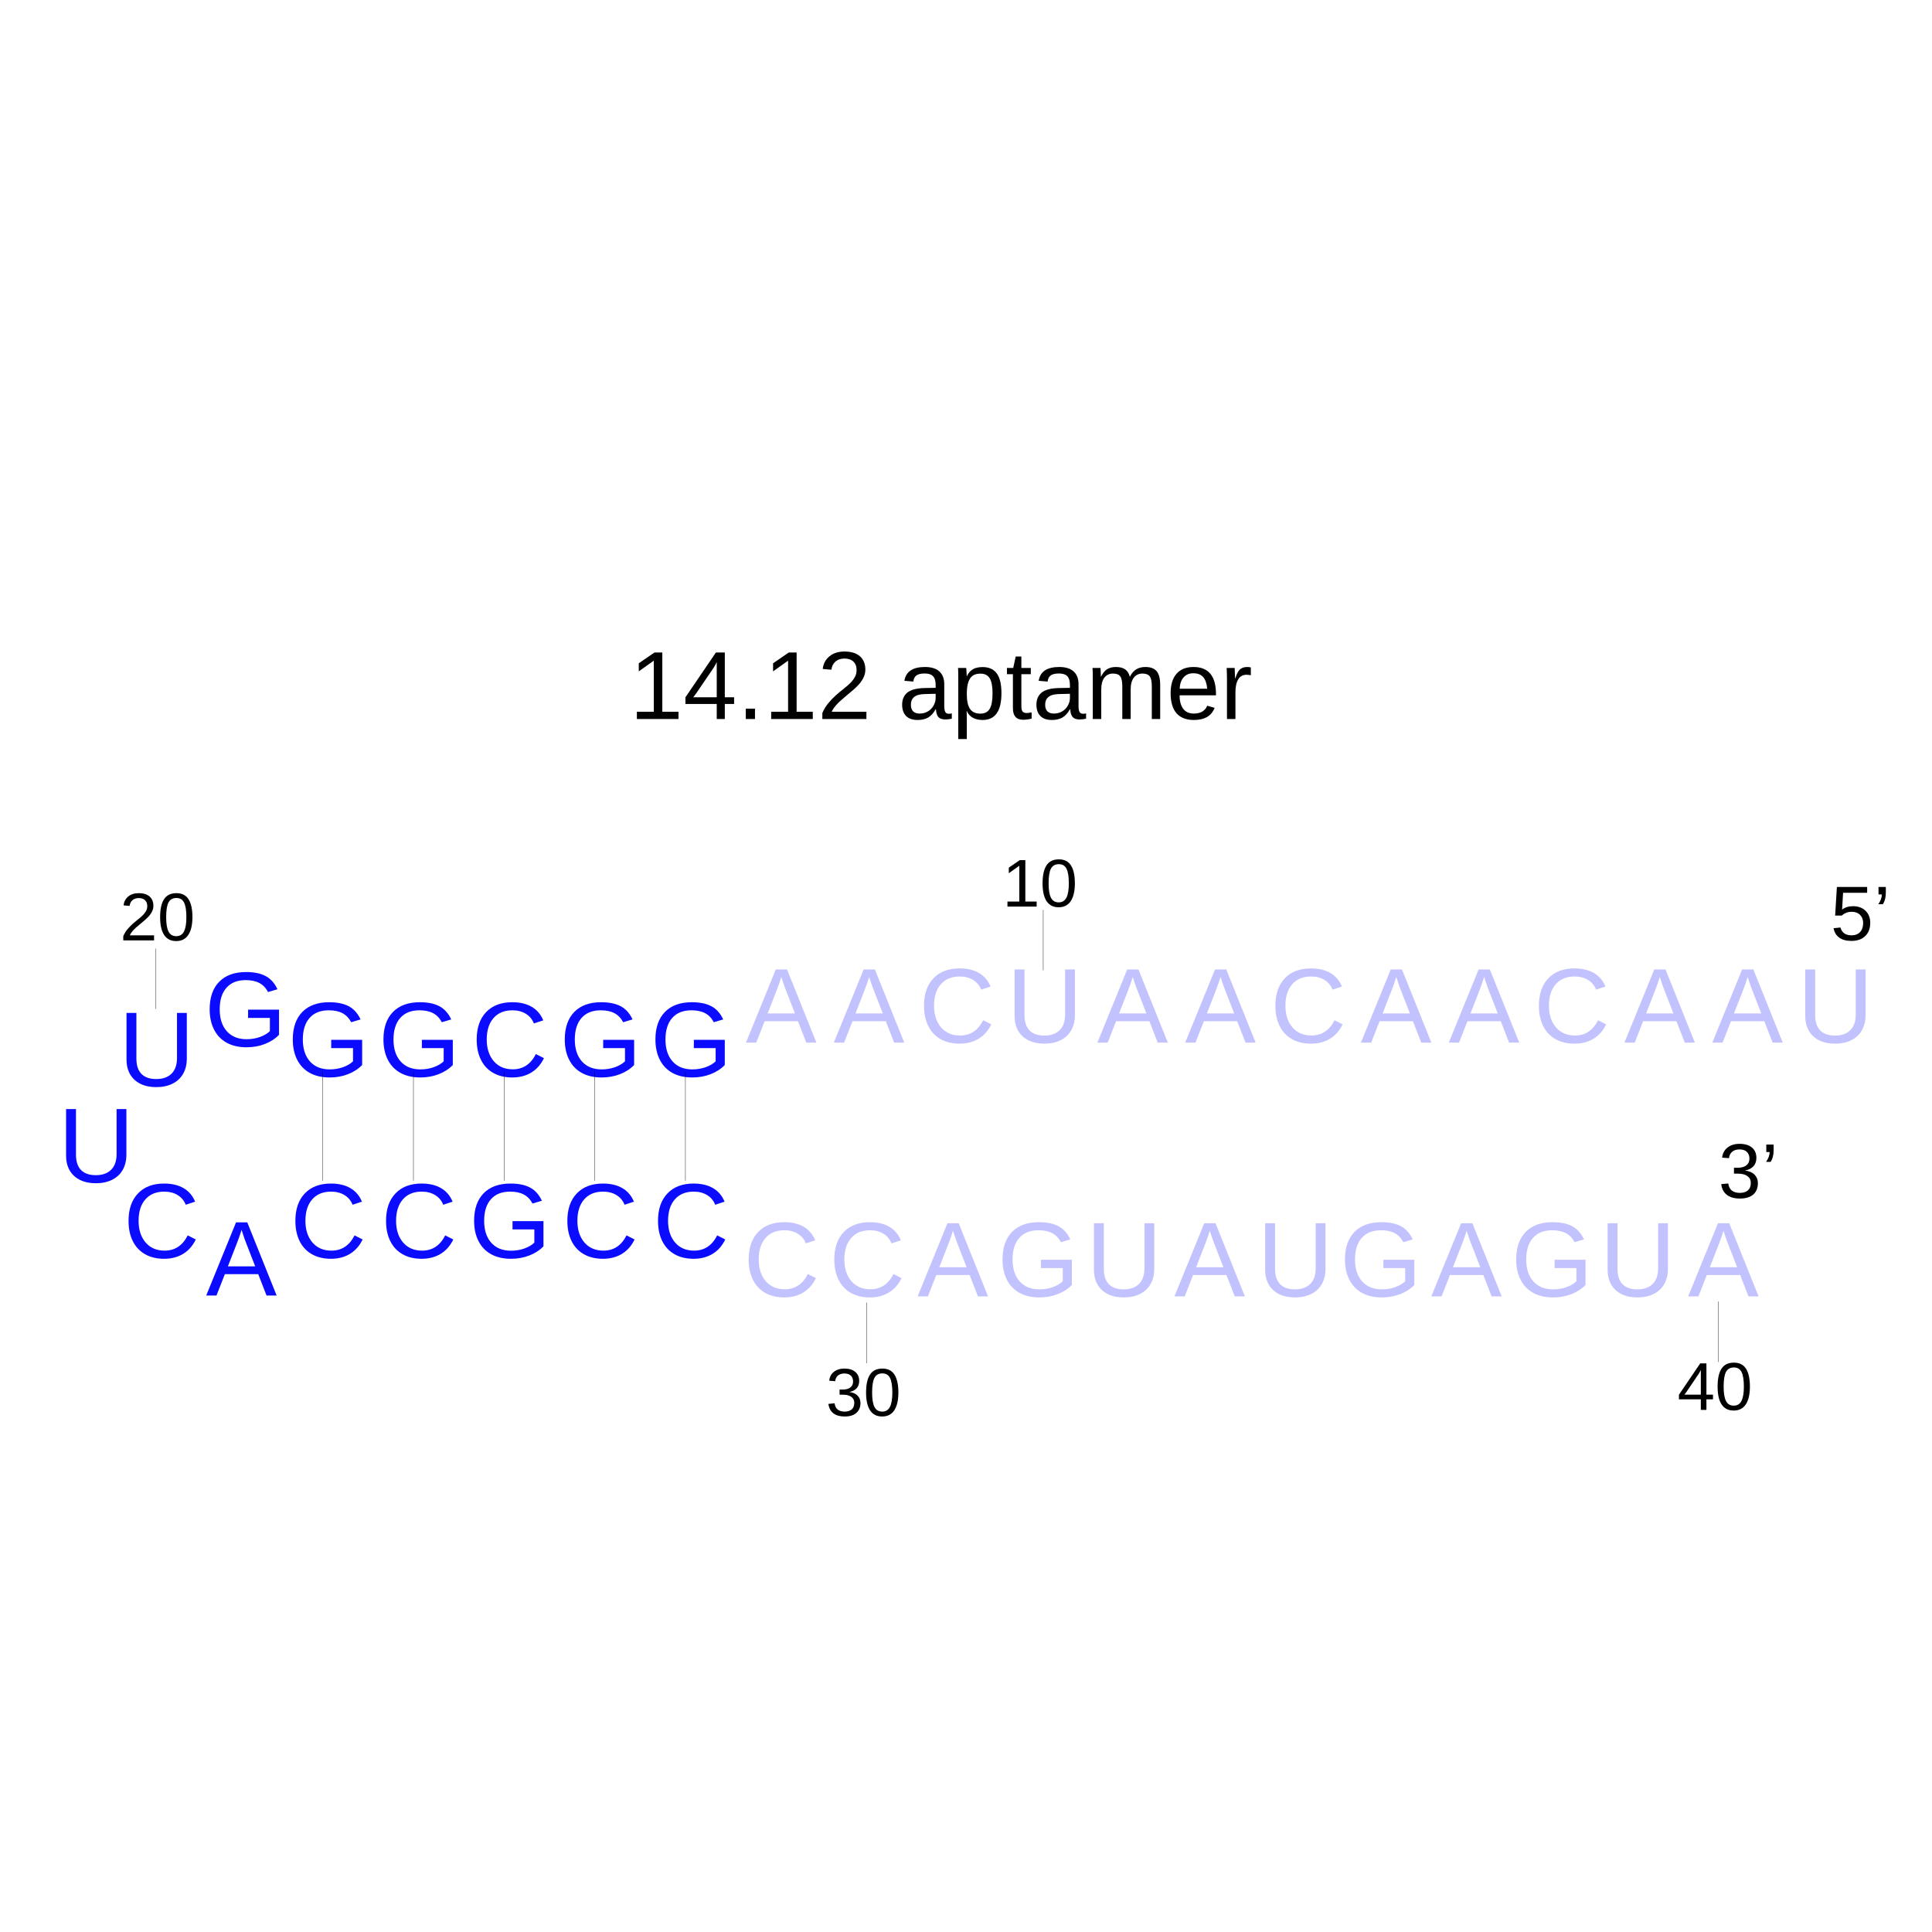
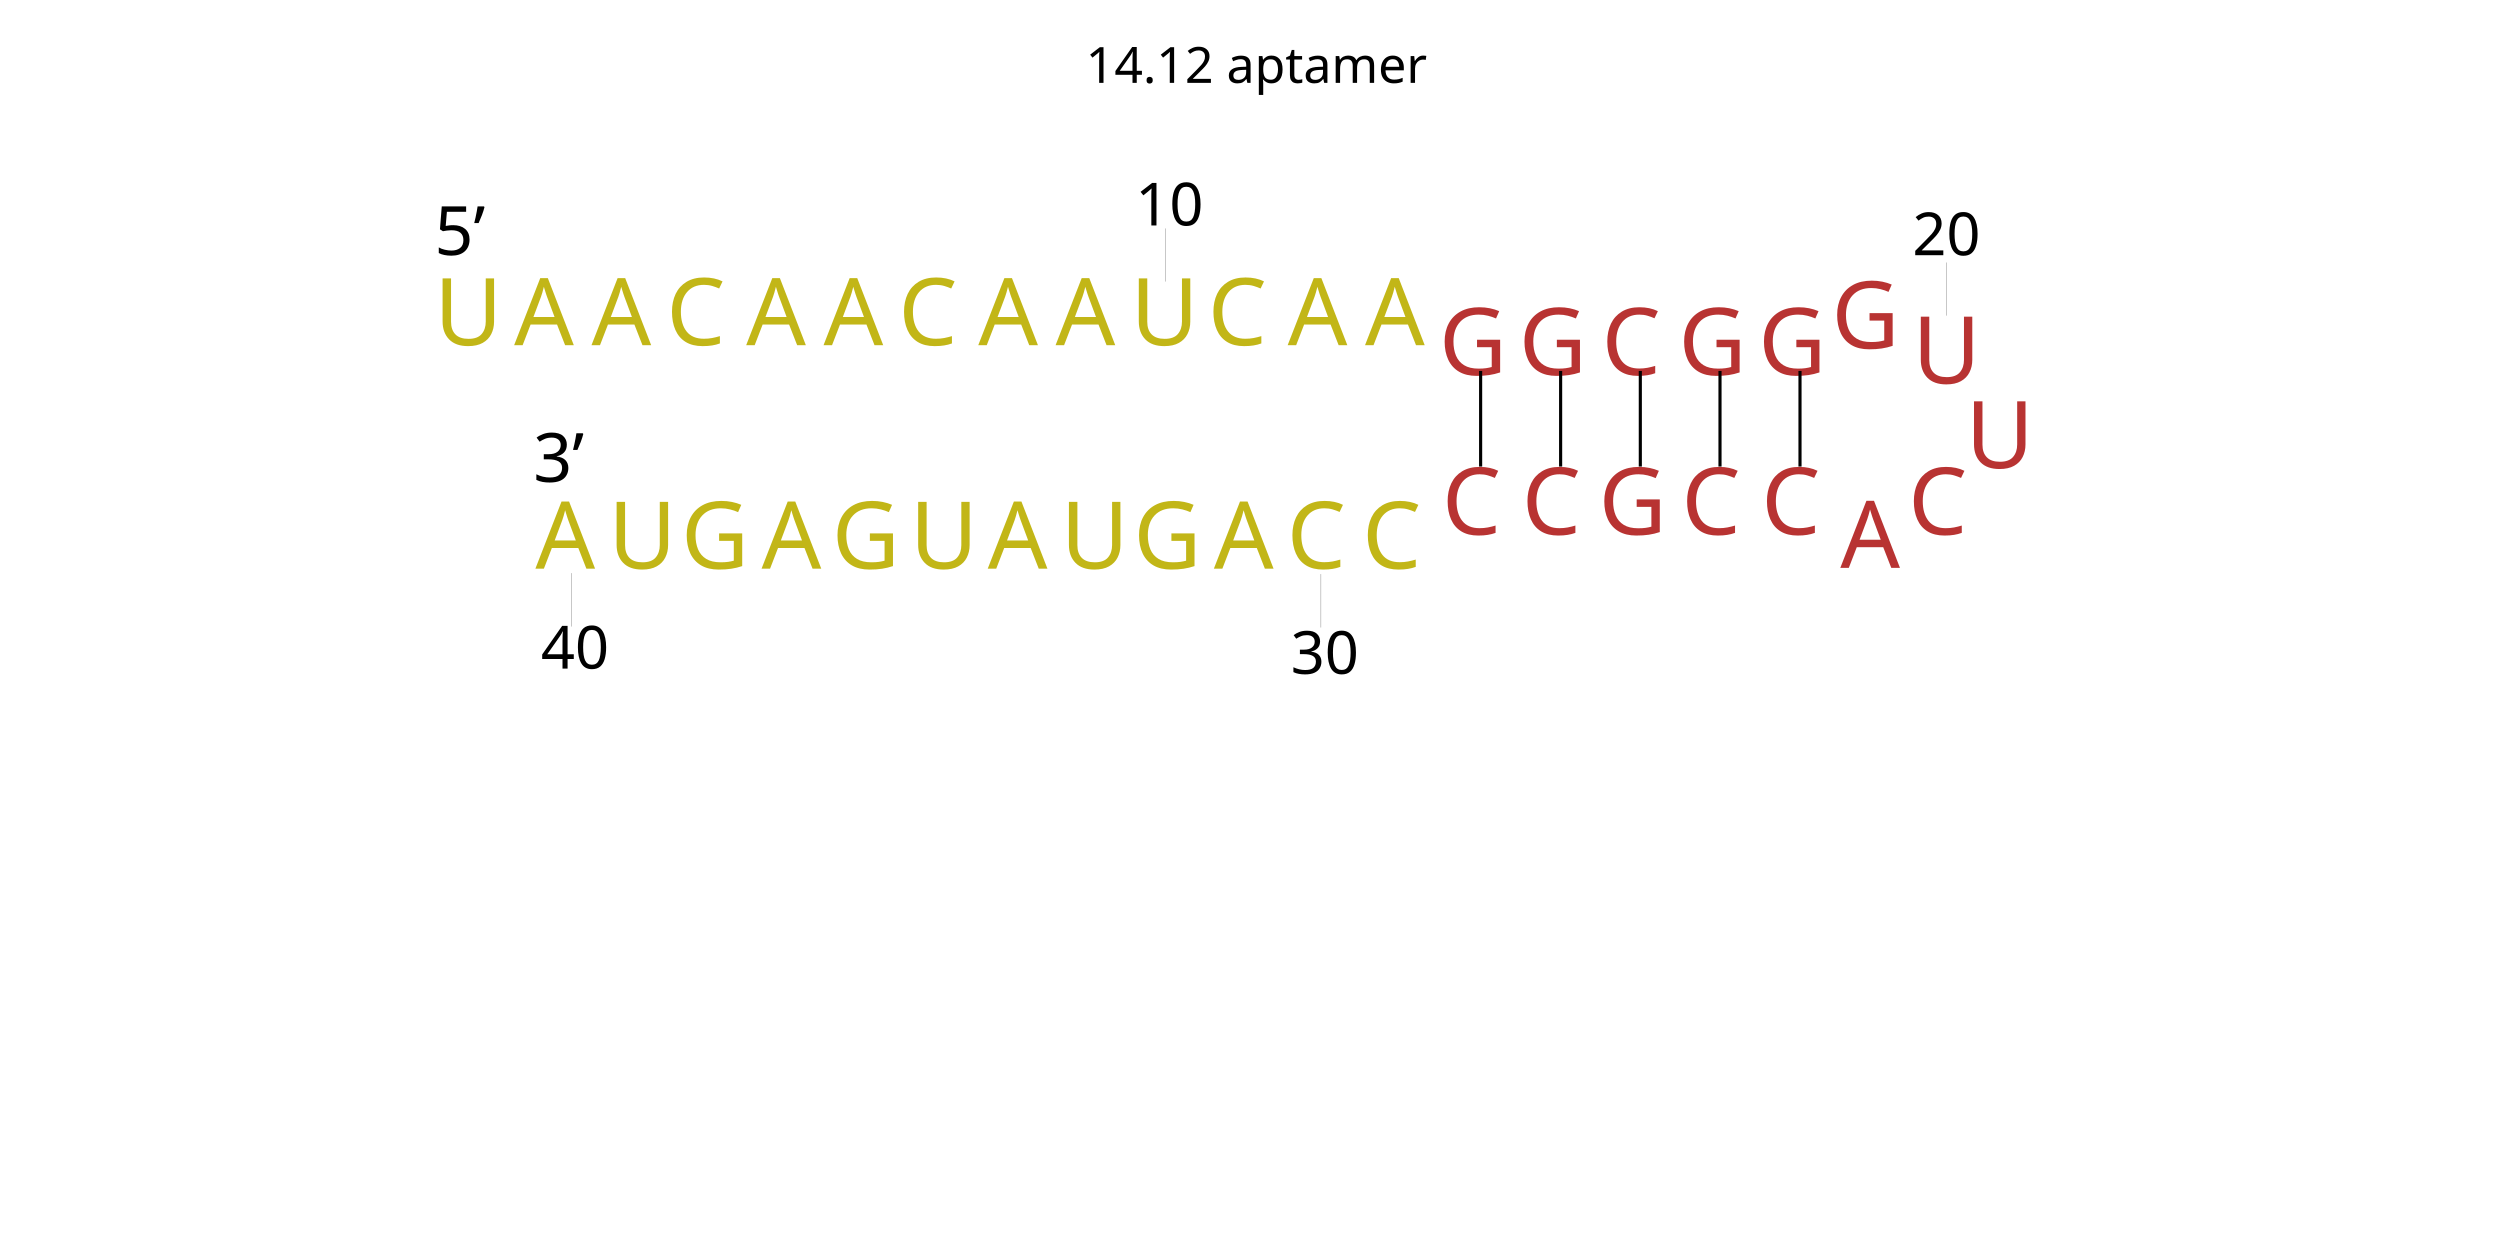
- <svg xmlns="http://www.w3.org/2000/svg" id="图层_1" data-name="图层 1" viewBox="0 0 400 400">
-   <defs>
-     <style>.cls-1,.cls-2,.cls-4,.cls-5,.cls-6{isolation:isolate;}.cls-1,.cls-2,.cls-5,.cls-6{font-size:22px;}.cls-1,.cls-2{fill:#c2c2ff;}.cls-1,.cls-2,.cls-4,.cls-5,.cls-6,.cls-7,.cls-9{font-family:ArialMT, Arial;}.cls-2,.cls-6{letter-spacing:-0.06em;}.cls-3{fill:none;stroke:#000;stroke-miterlimit:10;stroke-width:0.07px;}.cls-4{font-size:14px;}.cls-5,.cls-6{fill:#0a0bff;}.cls-7{font-size:16px;}.cls-8{letter-spacing:-0.04em;}.cls-9{font-size:20px;}</style>
-   </defs>
+ <svg xmlns="http://www.w3.org/2000/svg" version="1.1" id="图层_1" x="0px" y="0px" viewBox="0 0 800 400" style="enable-background:new 0 0 800 400;" xml:space="preserve">
+   <style type="text/css">
+ 	.st0{fill:#C2B617;}
+ 	.st1{font-family:'ArialMT';}
+ 	.st2{font-size:29.941px;}
+ 	.st3{fill:none;stroke:#000000;stroke-width:7.000000e-02;stroke-miterlimit:10;}
+ 	.st4{font-size:19.053px;}
+ 	.st5{fill:#B83332;}
+ 	.st6{fill:none;stroke:#000000;stroke-miterlimit:10;}
+ 	.st7{font-size:21.775px;}
+ 	.st8{font-size:16px;}
+ </style>
  <g id="ID000002">
-     <text class="cls-1" transform="translate(372.06 215.86)">U</text>
+     <text transform="matrix(1 0 0 1 138.9419 110.4629)" class="st0 st1 st2">U</text>
  </g>
  <g id="ID000003">
-     <text class="cls-2" transform="translate(354.47 215.86)">A</text>
+     <text transform="matrix(1 0 0 1 164.522 110.4629)" class="st0 st1 st2">A</text>
  </g>
  <g id="ID000004">
-     <text class="cls-2" transform="translate(336.28 215.86)">A</text>
+     <text transform="matrix(1 0 0 1 189.2773 110.4629)" class="st0 st1 st2">A</text>
  </g>
  <g id="ID000005">
-     <text class="cls-1" transform="translate(317.49 215.86)">C</text>
+     <text transform="matrix(1 0 0 1 213.2095 110.4629)" class="st0 st1 st2">C</text>
  </g>
  <g id="ID000006">
-     <text class="cls-2" transform="translate(299.91 215.86)">A</text>
+     <text transform="matrix(1 0 0 1 238.7769 110.4629)" class="st0 st1 st2">A</text>
  </g>
  <g id="ID000007">
-     <text class="cls-2" transform="translate(281.72 215.86)">A</text>
+     <text transform="matrix(1 0 0 1 263.5317 110.4629)" class="st0 st1 st2">A</text>
  </g>
  <g id="ID000008">
-     <text class="cls-1" transform="translate(262.93 215.86)">C</text>
+     <text transform="matrix(1 0 0 1 287.4639 110.4629)" class="st0 st1 st2">C</text>
  </g>
  <g id="ID000009">
-     <text class="cls-2" transform="translate(245.34 215.86)">A</text>
+     <text transform="matrix(1 0 0 1 313.0439 110.4629)" class="st0 st1 st2">A</text>
  </g>
  <g id="ID000010">
-     <text class="cls-2" transform="translate(227.16 215.86)">A</text>
+     <text transform="matrix(1 0 0 1 337.7861 110.4629)" class="st0 st1 st2">A</text>
  </g>
  <g id="ID000011">
-     <text class="cls-1" transform="translate(208.36 215.86)">U</text>
+     <text transform="matrix(1 0 0 1 361.731 110.4629)" class="st0 st1 st2">U</text>
  </g>
  <g id="ID000012">
-     <line class="cls-3" x1="215.99" y1="200.9" x2="215.99" y2="188.39" />
+     <line class="st3" x1="373" y1="73.1" x2="373" y2="90.1" />
  </g>
  <g id="ID000013">
-     <text class="cls-4" transform="translate(207.52 187.7)">10</text>
+     <text transform="matrix(1 0 0 1 363.3037 72.1392)" class="st1 st4">10</text>
  </g>
  <g id="ID000014">
-     <text class="cls-1" transform="translate(190.18 215.86)">C</text>
+     <text transform="matrix(1 0 0 1 386.4736 110.4629)" class="st0 st1 st2">C</text>
  </g>
  <g id="ID000015">
-     <text class="cls-2" transform="translate(172.59 215.86)">A</text>
+     <text transform="matrix(1 0 0 1 412.0527 110.4629)" class="st0 st1 st2">A</text>
  </g>
  <g id="ID000016">
-     <text class="cls-2" transform="translate(154.4 215.86)">A</text>
+     <text transform="matrix(1 0 0 1 436.8096 110.4629)" class="st0 st1 st2">A</text>
  </g>
  <g id="ID000017">
-     <text class="cls-5" transform="translate(134.59 222.86)">G</text>
+     <text transform="matrix(1 0 0 1 460.4639 119.9897)" class="st5 st1 st2">G</text>
  </g>
  <g id="ID000018">
-     <text class="cls-5" transform="translate(115.82 222.86)">G</text>
+     <text transform="matrix(1 0 0 1 486.0088 119.9897)" class="st5 st1 st2">G</text>
  </g>
  <g id="ID000019">
-     <text class="cls-5" transform="translate(97.57 222.86)">C</text>
+     <text transform="matrix(1 0 0 1 512.5117 119.9897)" class="st5 st1 st2">C</text>
  </g>
  <g id="ID000020">
-     <text class="cls-5" transform="translate(78.28 222.86)">G</text>
+     <text transform="matrix(1 0 0 1 537.0996 119.9897)" class="st5 st1 st2">G</text>
  </g>
  <g id="ID000021">
-     <text class="cls-5" transform="translate(59.51 222.86)">G</text>
+     <text transform="matrix(1 0 0 1 562.6436 119.9897)" class="st5 st1 st2">G</text>
  </g>
  <g id="ID000022">
-     <text class="cls-5" transform="translate(42.3 216.61)">G</text>
+     <text transform="matrix(1 0 0 1 586.0664 111.4829)" class="st5 st1 st2">G</text>
  </g>
  <g id="ID000023">
-     <text class="cls-5" transform="translate(24.49 224.86)">U</text>
+     <text transform="matrix(1 0 0 1 611.9727 122.7119)" class="st5 st1 st2">U</text>
  </g>
  <g id="ID000024">
-     <line class="cls-3" x1="32.29" y1="208.9" x2="32.29" y2="196.39" />
+     <line class="st3" x1="623" y1="84" x2="623" y2="101" />
  </g>
  <g id="ID000025">
-     <text class="cls-4" transform="translate(24.82 194.7)">20</text>
+     <text transform="matrix(1 0 0 1 611.9531 81.665)" class="st1 st4">20</text>
  </g>
  <g id="ID000026">
-     <text class="cls-5" transform="translate(11.98 244.76)">U</text>
+     <text transform="matrix(1 0 0 1 628.9961 149.7949)" class="st5 st1 st2">U</text>
  </g>
  <g id="ID000027">
-     <text class="cls-5" transform="translate(25.49 260.4)">C</text>
+     <text transform="matrix(1 0 0 1 610.6113 171.0801)" class="st5 st1 st2">C</text>
  </g>
  <g id="ID000028">
-     <text class="cls-6" transform="translate(42.65 268.22)">A</text>
+     <text transform="matrix(1 0 0 1 588.8965 181.7227)" class="st5 st1 st2">A</text>
  </g>
  <g id="ID000029">
-     <text class="cls-5" transform="translate(60.03 260.4)">C</text>
+     <text transform="matrix(1 0 0 1 563.6025 171.0801)" class="st5 st1 st2">C</text>
  </g>
  <g id="ID000030">
-     <text class="cls-5" transform="translate(78.8 260.4)">C</text>
+     <text transform="matrix(1 0 0 1 538.0566 171.0801)" class="st5 st1 st2">C</text>
  </g>
  <g id="ID000031">
-     <text class="cls-5" transform="translate(97.05 260.4)">G</text>
+     <text transform="matrix(1 0 0 1 511.5527 171.0801)" class="st5 st1 st2">G</text>
  </g>
  <g id="ID000032">
-     <text class="cls-5" transform="translate(116.34 260.4)">C</text>
+     <text transform="matrix(1 0 0 1 486.9668 171.0801)" class="st5 st1 st2">C</text>
  </g>
  <g id="ID000033">
-     <text class="cls-5" transform="translate(135.11 260.4)">C</text>
+     <text transform="matrix(1 0 0 1 461.4219 171.0801)" class="st5 st1 st2">C</text>
  </g>
  <g id="ID000034">
-     <text class="cls-1" transform="translate(153.88 268.4)">C</text>
+     <text transform="matrix(1 0 0 1 435.876 181.9668)" class="st0 st1 st2">C</text>
  </g>
  <g id="ID000035">
-     <text class="cls-1" transform="translate(171.61 268.4)">C</text>
+     <text transform="matrix(1 0 0 1 411.7471 181.9668)" class="st0 st1 st2">C</text>
  </g>
  <g id="ID000036">
-     <line class="cls-3" x1="179.45" y1="269.7" x2="179.45" y2="282.22" />
+     <line class="st3" x1="422.7" y1="200.8" x2="422.7" y2="183.7" />
  </g>
  <g id="ID000037">
-     <text class="cls-4" transform="translate(170.98 293.13)">30</text>
+     <text transform="matrix(1 0 0 1 413.0332 215.624)" class="st1 st4">30</text>
  </g>
  <g id="ID000038">
-     <text class="cls-2" transform="translate(189.94 268.4)">A</text>
+     <text transform="matrix(1 0 0 1 388.4409 181.9668)" class="st0 st1 st2">A</text>
  </g>
  <g id="ID000039">
-     <text class="cls-1" transform="translate(206.45 268.4)">G</text>
+     <text transform="matrix(1 0 0 1 362.665 181.9668)" class="st0 st1 st2">G</text>
  </g>
  <g id="ID000040">
-     <text class="cls-1" transform="translate(224.79 268.4)">U</text>
+     <text transform="matrix(1 0 0 1 339.3706 181.9668)" class="st0 st1 st2">U</text>
  </g>
  <g id="ID000041">
-     <text class="cls-2" transform="translate(243.11 268.4)">A</text>
+     <text transform="matrix(1 0 0 1 316.0786 181.9668)" class="st0 st1 st2">A</text>
  </g>
  <g id="ID000042">
-     <text class="cls-1" transform="translate(260.24 268.4)">U</text>
+     <text transform="matrix(1 0 0 1 291.125 181.9668)" class="st0 st1 st2">U</text>
  </g>
  <g id="ID000043">
-     <text class="cls-1" transform="translate(277.35 268.4)">G</text>
+     <text transform="matrix(1 0 0 1 266.1724 181.9668)" class="st0 st1 st2">G</text>
  </g>
  <g id="ID000044">
-     <text class="cls-2" transform="translate(296.29 268.4)">A</text>
+     <text transform="matrix(1 0 0 1 243.7026 181.9668)" class="st0 st1 st2">A</text>
  </g>
  <g id="ID000045">
-     <text class="cls-1" transform="translate(312.8 268.4)">G</text>
+     <text transform="matrix(1 0 0 1 217.9253 181.9668)" class="st0 st1 st2">G</text>
  </g>
  <g id="ID000046">
-     <text class="cls-1" transform="translate(331.14 268.4)">U</text>
+     <text transform="matrix(1 0 0 1 194.6323 181.9668)" class="st0 st1 st2">U</text>
  </g>
  <g id="ID000047">
-     <text class="cls-2" transform="translate(349.47 268.4)">A</text>
+     <text transform="matrix(1 0 0 1 171.3267 181.9668)" class="st0 st1 st2">A</text>
  </g>
  <g id="ID000048">
-     <line class="cls-3" x1="355.75" y1="269.47" x2="355.75" y2="281.98" />
+     <line class="st3" x1="182.8" y1="200.5" x2="182.8" y2="183.4" />
  </g>
  <g id="ID000049">
-     <text class="cls-4" transform="translate(347.28 291.9)">40</text>
+     <text transform="matrix(1 0 0 1 173.0952 213.9512)" class="st1 st4">40</text>
  </g>
  <g id="ID000050">
-     <line class="cls-3" x1="141.91" y1="221.93" x2="141.91" y2="244.45" />
+     <line class="st6" x1="473.8" y1="149.3" x2="473.8" y2="118.7" />
  </g>
  <g id="ID000051">
-     <line class="cls-3" x1="123.14" y1="221.93" x2="123.14" y2="244.45" />
+     <line class="st6" x1="499.4" y1="149.3" x2="499.4" y2="118.7" />
  </g>
  <g id="ID000052">
-     <line class="cls-3" x1="104.37" y1="221.93" x2="104.37" y2="244.45" />
+     <line class="st6" x1="524.9" y1="149.3" x2="524.9" y2="118.7" />
  </g>
  <g id="ID000053">
-     <line class="cls-3" x1="85.6" y1="221.93" x2="85.6" y2="244.45" />
+     <line class="st6" x1="550.4" y1="149.3" x2="550.4" y2="118.7" />
  </g>
  <g id="ID000054">
-     <line class="cls-3" x1="66.83" y1="221.93" x2="66.83" y2="244.45" />
+     <line class="st6" x1="576" y1="149.3" x2="576" y2="118.7" />
  </g>
-   <text class="cls-7" transform="translate(378.98 194.65)">5<tspan class="cls-8" x="8.9" y="0">’</tspan>
-   </text>
-   <text class="cls-7" transform="translate(355.75 247.99)">3<tspan class="cls-8" x="8.9" y="0">’</tspan>
-   </text>
-   <text class="cls-9" transform="translate(130.33 148.86)">14.12 aptamer</text>
+   <text transform="matrix(1 0 0 1 139.0352 81.5977)" class="st1 st7">5’</text>
+   <text transform="matrix(1 0 0 1 170.6509 154.1904)" class="st1 st7">3’</text>
+   <text transform="matrix(1 0 0 1 347.4347 26.5249)" class="st1 st8">14.12 aptamer</text>
</svg>
